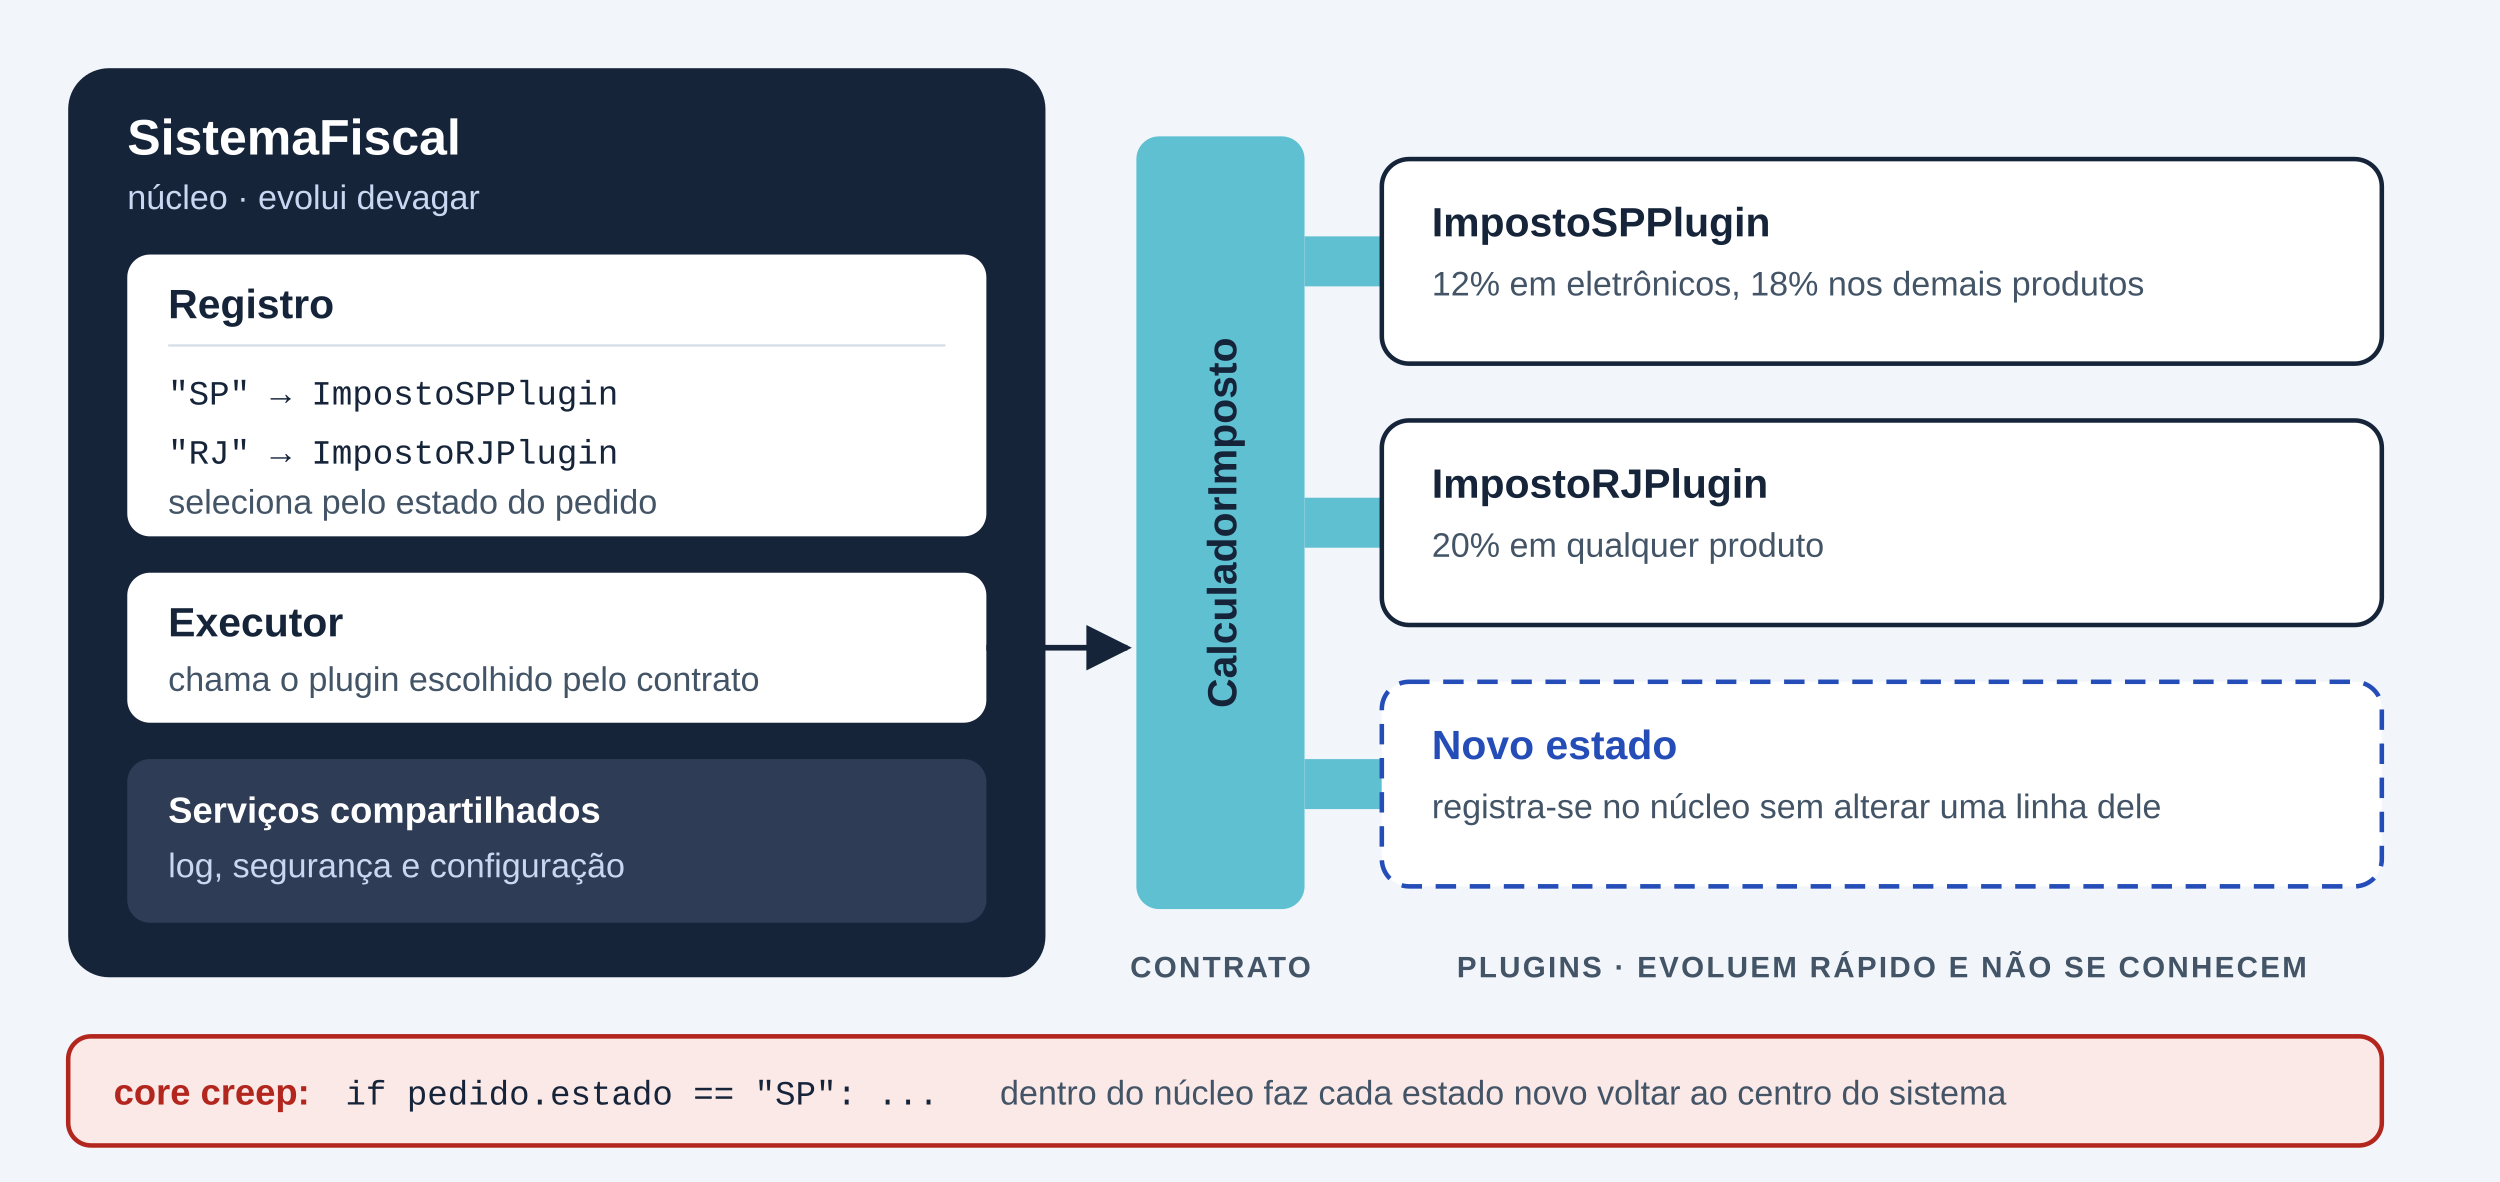
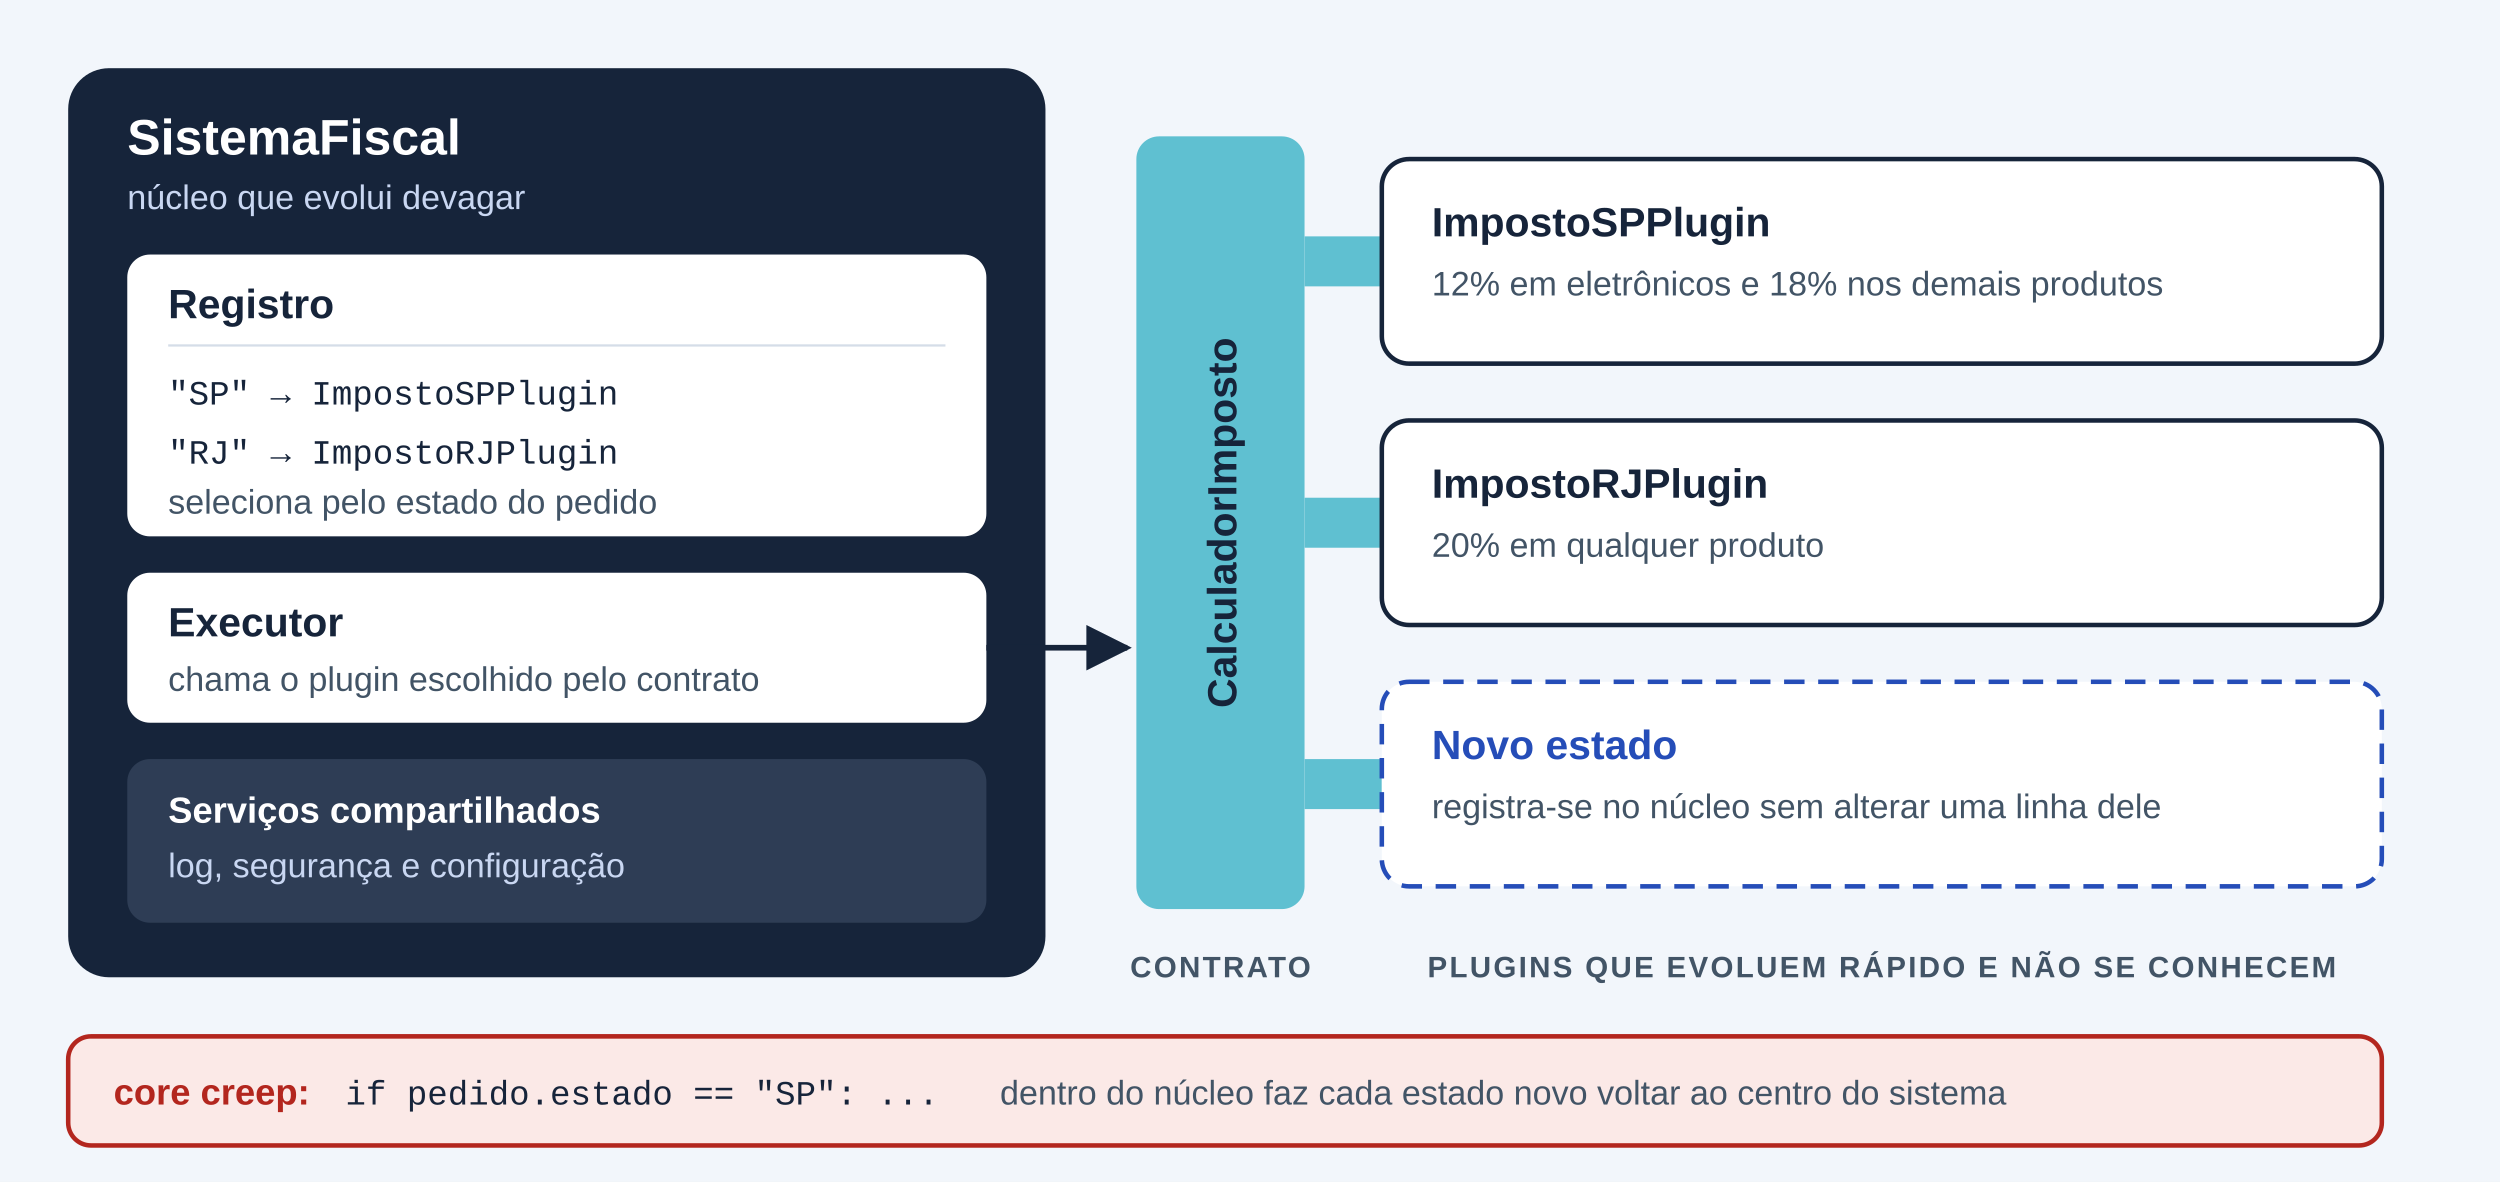
<svg xmlns="http://www.w3.org/2000/svg" viewBox="0 0 1100 520" role="img" aria-labelledby="title desc">
  <defs>
    <style>
      .h { fill: #FFFFFF; font: 700 22px Arial, sans-serif; }
      .hs { fill: #C9D7F2; font: 400 15px Arial, sans-serif; }
      .name { fill: #16243A; font: 700 18px Arial, sans-serif; }
      .role { fill: #425466; font: 400 15px Arial, sans-serif; }
      .mono { fill: #16243A; font: 400 15px "Courier New", monospace; }
      .cap { fill: #425466; font: 700 13px Arial, sans-serif; letter-spacing: 1px; }
      .box { fill: #FFFFFF; stroke: #16243A; stroke-width: 2; }
    </style>
    <marker id="a" viewBox="0 0 10 10" refX="9" refY="5" markerWidth="8" markerHeight="8" orient="auto-start-reverse">
      <path d="M0 0L10 5L0 10z" fill="#16243A" />
    </marker>
  </defs>
  <rect width="1100" height="520" fill="#F2F6FB" />
  <rect x="30" y="30" width="430" height="400" rx="18" fill="#16243A" />
  <text x="56" y="68" class="h">SistemaFiscal</text>
-   <text x="56" y="92" class="hs">núcleo · evolui devagar</text>
+   <text x="56" y="92" class="hs">núcleo que evolui devagar</text>
  <rect x="56" y="112" width="378" height="124" rx="10" fill="#FFFFFF" />
  <text x="74" y="140" class="name">Registro</text>
  <line x1="74" y1="152" x2="416" y2="152" stroke="#D5DDE8" />
  <text x="74" y="178" class="mono">"SP" → ImpostoSPPlugin</text>
  <text x="74" y="204" class="mono">"RJ" → ImpostoRJPlugin</text>
  <text x="74" y="226" class="role">seleciona pelo estado do pedido</text>
  <rect x="56" y="252" width="378" height="66" rx="10" fill="#FFFFFF" />
  <text x="74" y="280" class="name">Executor</text>
  <text x="74" y="304" class="role">chama o plugin escolhido pelo contrato</text>
  <rect x="56" y="334" width="378" height="72" rx="10" fill="#2E3D55" />
  <text x="74" y="362" fill="#FFFFFF" style="font: 700 16px Arial, sans-serif">Serviços compartilhados</text>
  <text x="74" y="386" class="hs">log, segurança e configuração</text>
  <rect x="500" y="60" width="74" height="340" rx="10" fill="#5FC0D1" />
  <text transform="translate(544 230) rotate(-90)" text-anchor="middle" fill="#16243A" style="font: 700 18px Arial, sans-serif">CalculadorImposto</text>
  <text x="537" y="430" text-anchor="middle" class="cap">CONTRATO</text>
  <line x1="434" y1="285" x2="496" y2="285" stroke="#16243A" stroke-width="2.5" marker-end="url(#a)" />
  <g fill="#5FC0D1">
    <rect x="574" y="104" width="34" height="22" />
    <rect x="574" y="219" width="34" height="22" />
    <rect x="574" y="334" width="34" height="22" />
  </g>
  <rect x="608" y="70" width="440" height="90" rx="12" class="box" />
  <text x="630" y="104" class="name">ImpostoSPPlugin</text>
-   <text x="630" y="130" class="role">12% em eletrônicos, 18% nos demais produtos</text>
+   <text x="630" y="130" class="role">12% em eletrônicos e 18% nos demais produtos</text>
  <rect x="608" y="185" width="440" height="90" rx="12" class="box" />
  <text x="630" y="219" class="name">ImpostoRJPlugin</text>
  <text x="630" y="245" class="role">20% em qualquer produto</text>
  <rect x="608" y="300" width="440" height="90" rx="12" fill="#FFFFFF" stroke="#254DB8" stroke-width="2" stroke-dasharray="9 6" />
  <text x="630" y="334" fill="#254DB8" style="font: 700 18px Arial, sans-serif">Novo estado</text>
  <text x="630" y="360" class="role">registra-se no núcleo sem alterar uma linha dele</text>
-   <text x="828" y="430" text-anchor="middle" class="cap">PLUGINS · EVOLUEM RÁPIDO E NÃO SE CONHECEM</text>
+   <text x="828" y="430" text-anchor="middle" class="cap">PLUGINS QUE EVOLUEM RÁPIDO E NÃO SE CONHECEM</text>
  <rect x="30" y="456" width="1018" height="48" rx="10" fill="#FBE9E7" stroke="#B3261E" stroke-width="2" />
  <text x="50" y="486" fill="#B3261E" style="font: 700 16px Arial, sans-serif">core creep:</text>
  <text x="152" y="486" class="mono">if pedido.estado == "SP": ...</text>
  <text x="440" y="486" class="role">dentro do núcleo faz cada estado novo voltar ao centro do sistema</text>
</svg>
